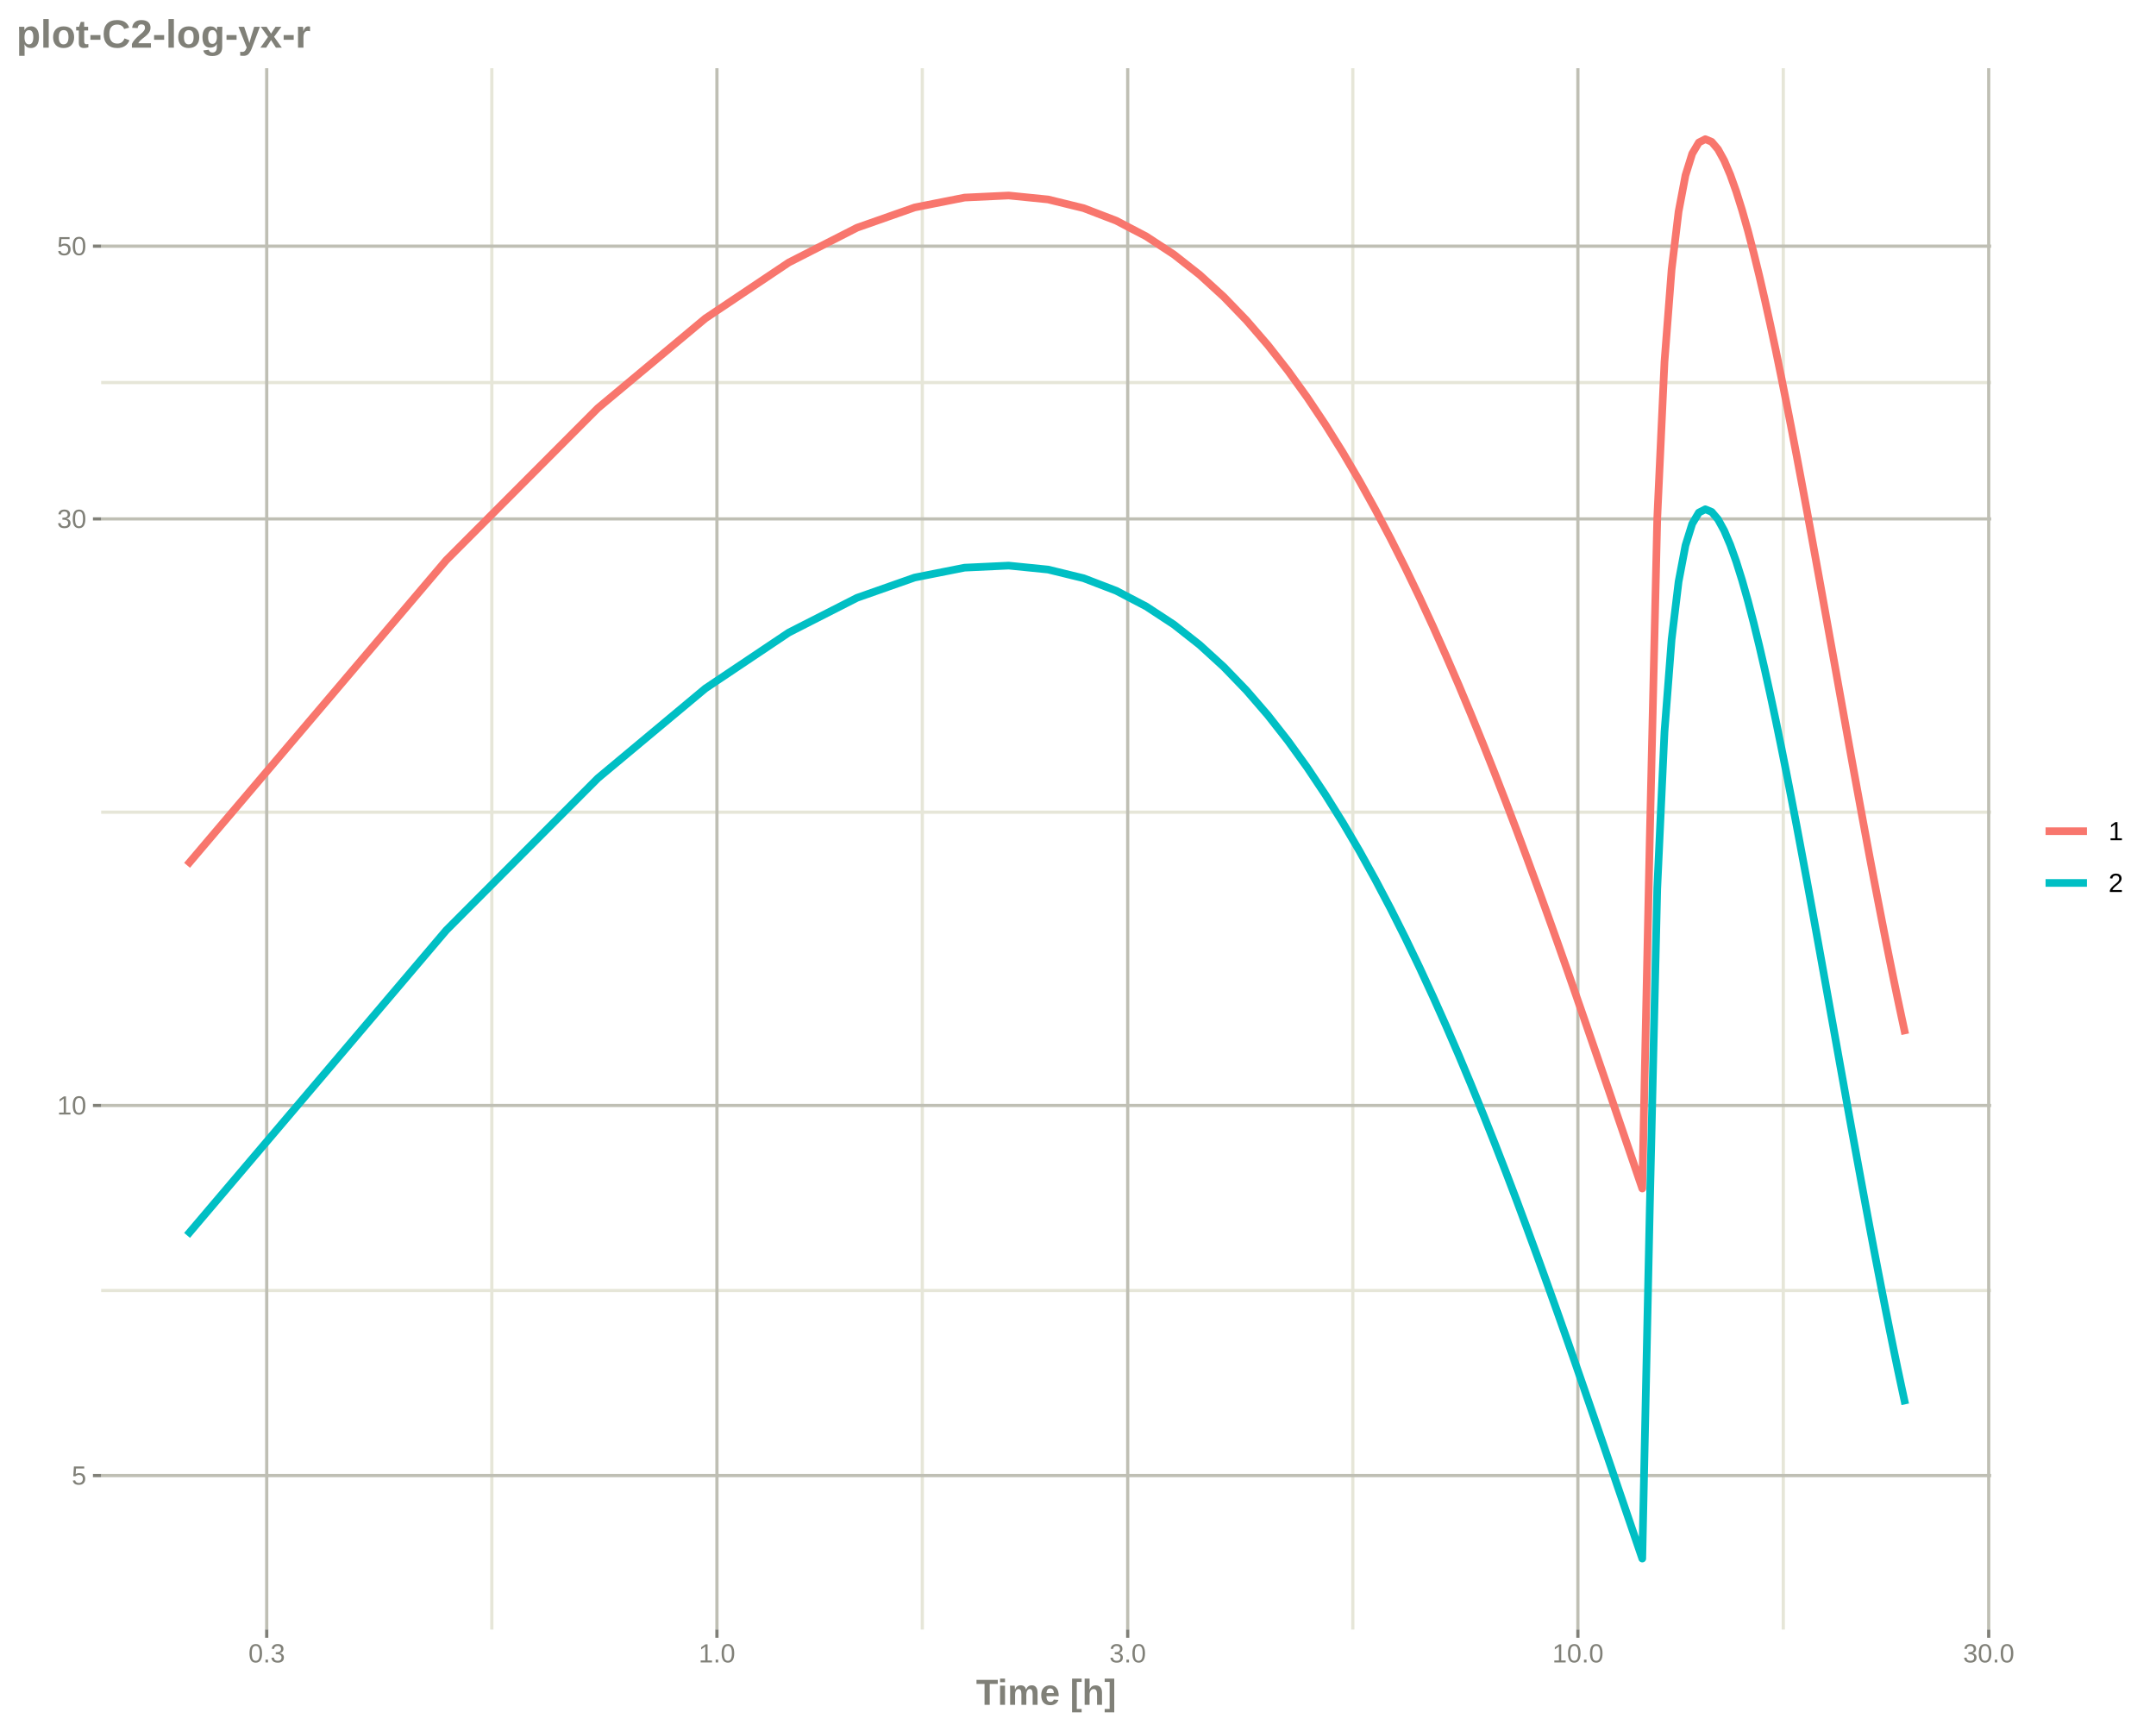
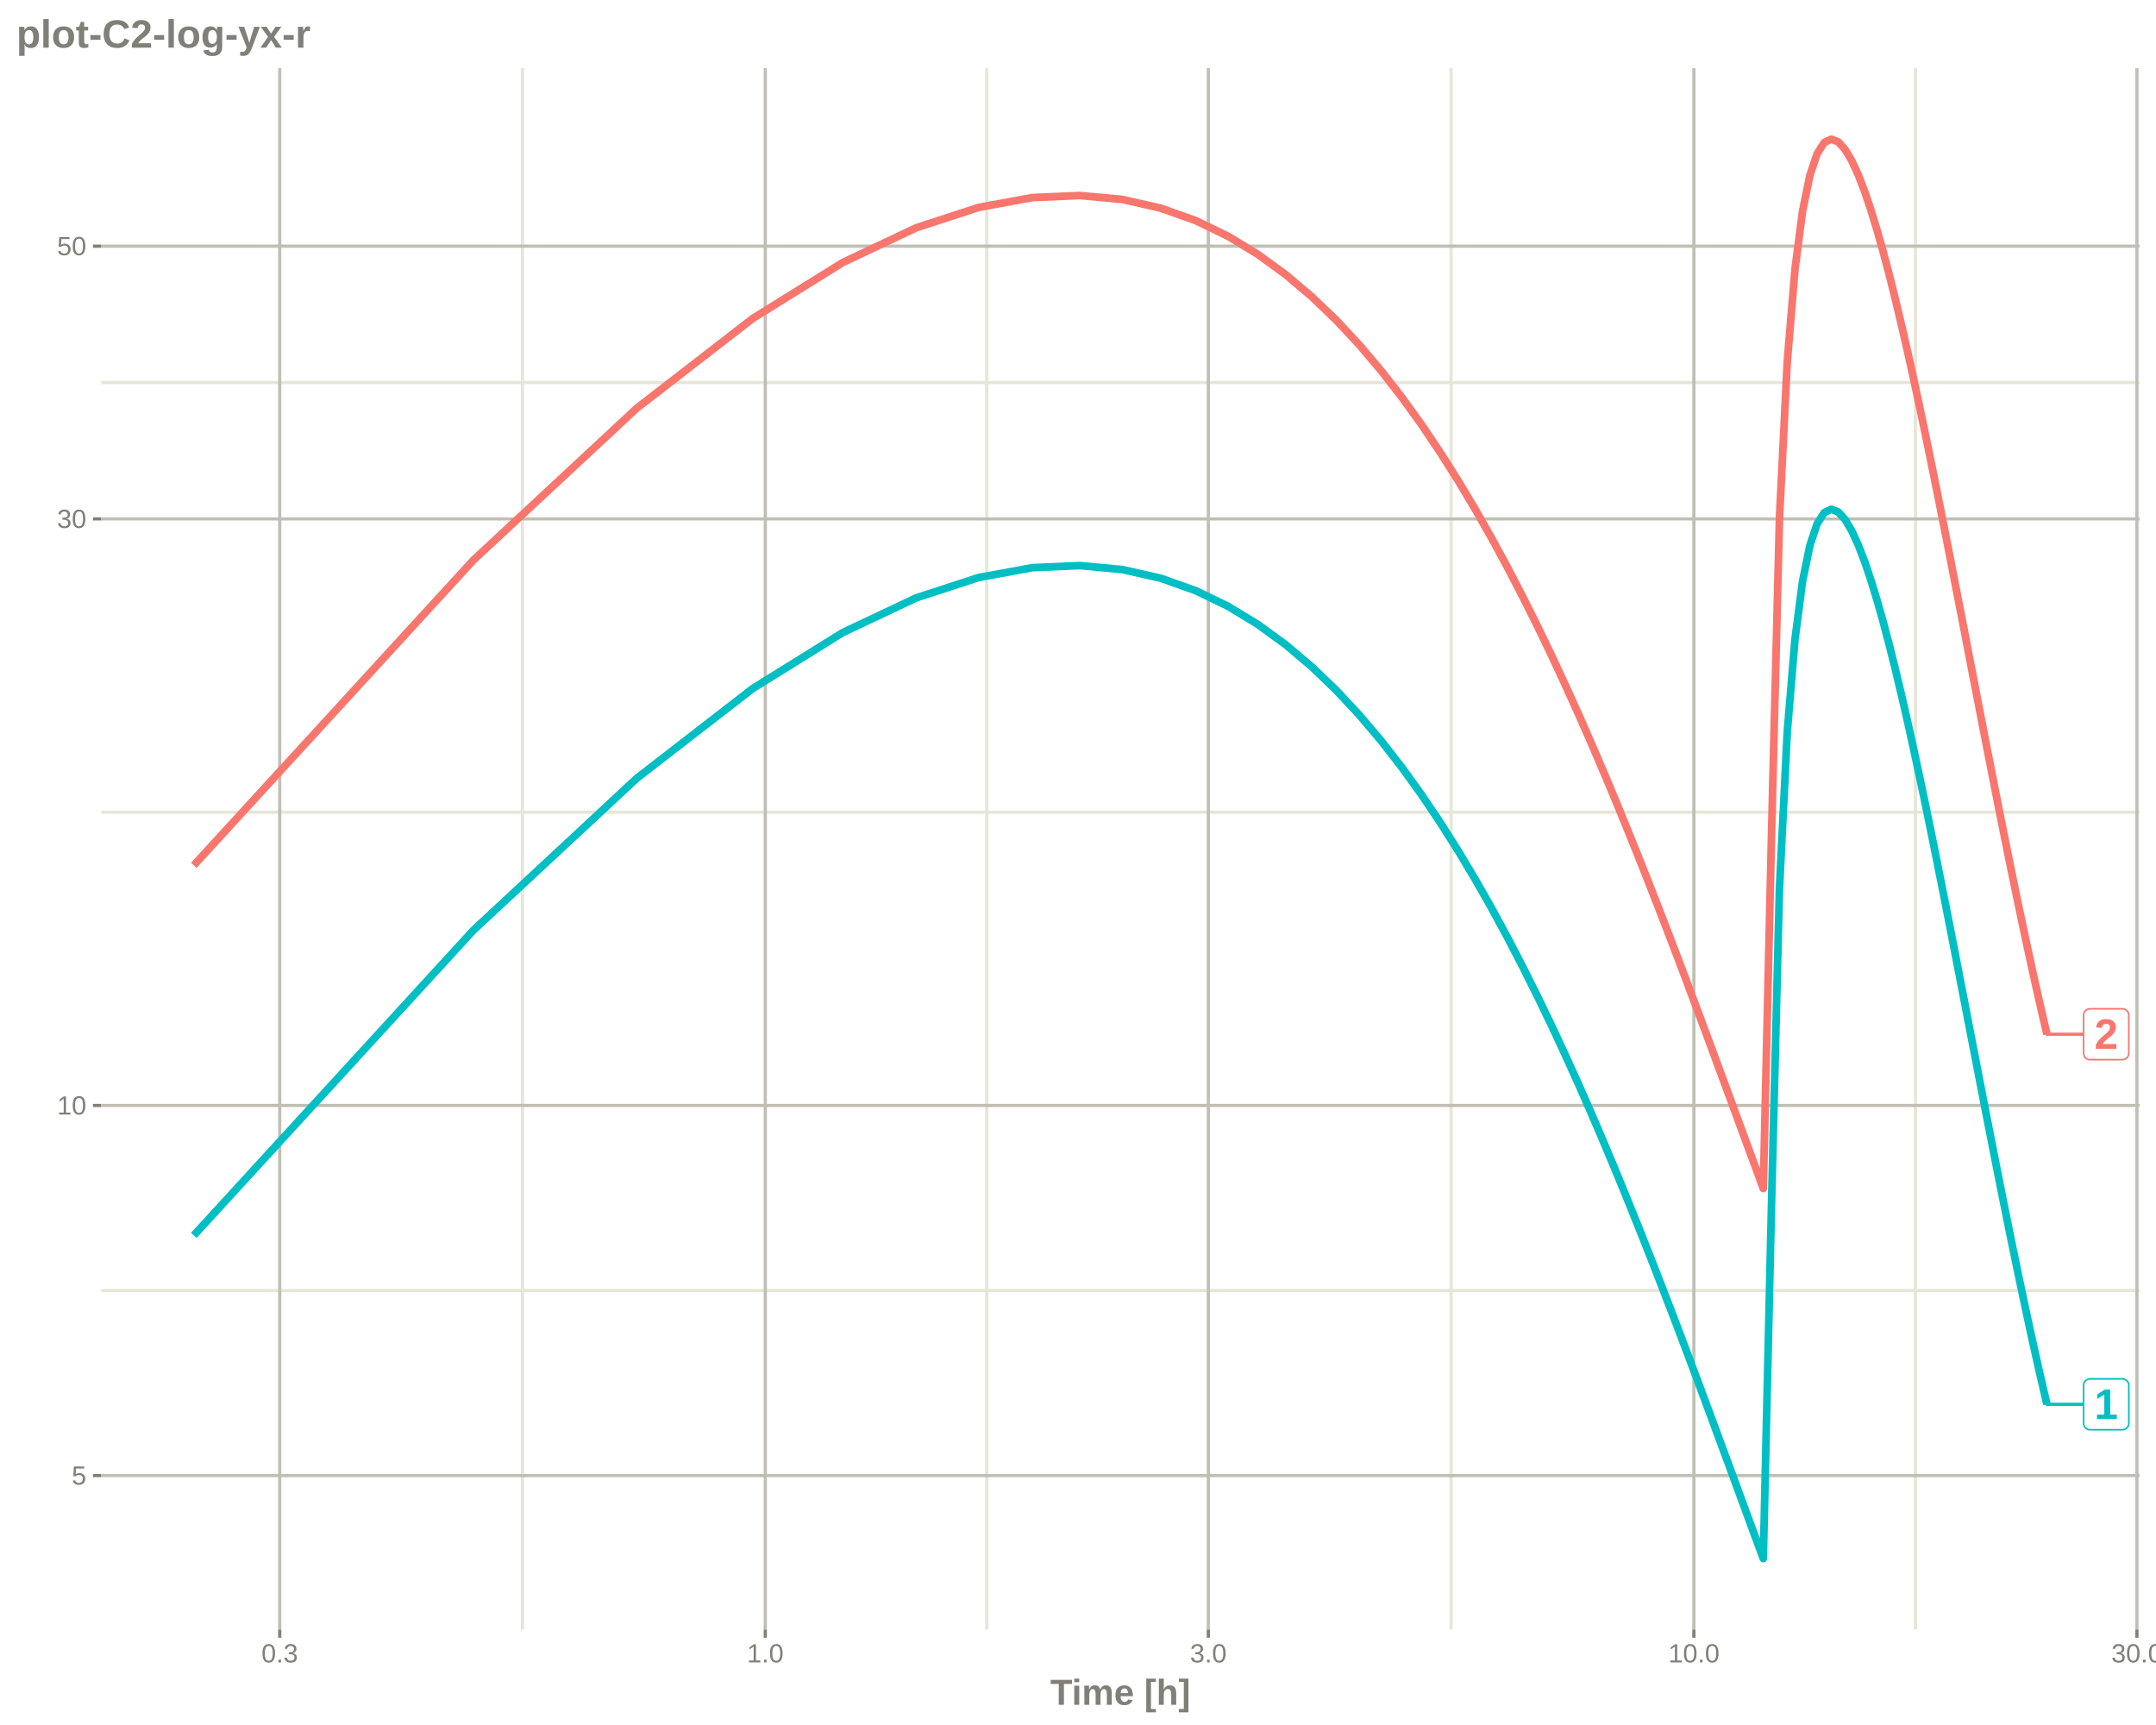
<svg xmlns="http://www.w3.org/2000/svg" viewBox="0 0 720.00 576.00">
  <defs>
    <style type="text/css">
    line, polyline, polygon, path, rect, circle {
      fill: none;
      stroke: #000000;
      stroke-linecap: round;
      stroke-linejoin: round;
      stroke-miterlimit: 10.00;
    }
  </style>
  </defs>
  <rect width="100%" height="100%" style="stroke: none; fill: #FFFFFF;" />
  <rect x="0.00" y="0.00" width="720.00" height="576.00" style="stroke-width: 1.07; stroke: #FFFFFF; fill: #FFFFFF;" />
  <defs>
-     <clipPath id="cpMzMuNzh8NjY0Ljk1fDU0NC4xM3wyMi43Nw==">
-       <rect x="33.78" y="22.77" width="631.18" height="521.36" />
+     <clipPath id="cpMzMuNzh8NzE0LjUyfDU0NC4xM3wyMi43Nw==">
+       <rect x="33.78" y="22.77" width="680.74" height="521.36" />
    </clipPath>
  </defs>
-   <rect x="33.78" y="22.77" width="631.18" height="521.36" style="stroke-width: 1.07; stroke: none; fill: #FFFFFF;" clip-path="url(#cpMzMuNzh8NjY0Ljk1fDU0NC4xM3wyMi43Nw==)" />
-   <polyline points="33.78,430.92 664.95,430.92 " style="stroke-width: 1.07; stroke: #E6E6D8; stroke-linecap: butt;" clip-path="url(#cpMzMuNzh8NjY0Ljk1fDU0NC4xM3wyMi43Nw==)" />
-   <polyline points="33.78,271.20 664.95,271.20 " style="stroke-width: 1.07; stroke: #E6E6D8; stroke-linecap: butt;" clip-path="url(#cpMzMuNzh8NjY0Ljk1fDU0NC4xM3wyMi43Nw==)" />
-   <polyline points="33.78,127.73 664.95,127.73 " style="stroke-width: 1.07; stroke: #E6E6D8; stroke-linecap: butt;" clip-path="url(#cpMzMuNzh8NjY0Ljk1fDU0NC4xM3wyMi43Nw==)" />
-   <polyline points="164.25,544.13 164.25,22.77 " style="stroke-width: 1.07; stroke: #E6E6D8; stroke-linecap: butt;" clip-path="url(#cpMzMuNzh8NjY0Ljk1fDU0NC4xM3wyMi43Nw==)" />
-   <polyline points="308.01,544.13 308.01,22.77 " style="stroke-width: 1.07; stroke: #E6E6D8; stroke-linecap: butt;" clip-path="url(#cpMzMuNzh8NjY0Ljk1fDU0NC4xM3wyMi43Nw==)" />
-   <polyline points="451.77,544.13 451.77,22.77 " style="stroke-width: 1.07; stroke: #E6E6D8; stroke-linecap: butt;" clip-path="url(#cpMzMuNzh8NjY0Ljk1fDU0NC4xM3wyMi43Nw==)" />
-   <polyline points="595.53,544.13 595.53,22.77 " style="stroke-width: 1.07; stroke: #E6E6D8; stroke-linecap: butt;" clip-path="url(#cpMzMuNzh8NjY0Ljk1fDU0NC4xM3wyMi43Nw==)" />
-   <polyline points="33.78,492.71 664.95,492.71 " style="stroke-width: 1.07; stroke: #BFBFB4; stroke-linecap: butt;" clip-path="url(#cpMzMuNzh8NjY0Ljk1fDU0NC4xM3wyMi43Nw==)" />
-   <polyline points="33.78,369.13 664.95,369.13 " style="stroke-width: 1.07; stroke: #BFBFB4; stroke-linecap: butt;" clip-path="url(#cpMzMuNzh8NjY0Ljk1fDU0NC4xM3wyMi43Nw==)" />
-   <polyline points="33.78,173.27 664.95,173.27 " style="stroke-width: 1.07; stroke: #BFBFB4; stroke-linecap: butt;" clip-path="url(#cpMzMuNzh8NjY0Ljk1fDU0NC4xM3wyMi43Nw==)" />
-   <polyline points="33.78,82.20 664.95,82.20 " style="stroke-width: 1.07; stroke: #BFBFB4; stroke-linecap: butt;" clip-path="url(#cpMzMuNzh8NjY0Ljk1fDU0NC4xM3wyMi43Nw==)" />
-   <polyline points="89.07,544.13 89.07,22.77 " style="stroke-width: 1.07; stroke: #BFBFB4; stroke-linecap: butt;" clip-path="url(#cpMzMuNzh8NjY0Ljk1fDU0NC4xM3wyMi43Nw==)" />
-   <polyline points="239.42,544.13 239.42,22.77 " style="stroke-width: 1.07; stroke: #BFBFB4; stroke-linecap: butt;" clip-path="url(#cpMzMuNzh8NjY0Ljk1fDU0NC4xM3wyMi43Nw==)" />
-   <polyline points="376.60,544.13 376.60,22.77 " style="stroke-width: 1.07; stroke: #BFBFB4; stroke-linecap: butt;" clip-path="url(#cpMzMuNzh8NjY0Ljk1fDU0NC4xM3wyMi43Nw==)" />
-   <polyline points="526.94,544.13 526.94,22.77 " style="stroke-width: 1.07; stroke: #BFBFB4; stroke-linecap: butt;" clip-path="url(#cpMzMuNzh8NjY0Ljk1fDU0NC4xM3wyMi43Nw==)" />
-   <polyline points="664.13,544.13 664.13,22.77 " style="stroke-width: 1.07; stroke: #BFBFB4; stroke-linecap: butt;" clip-path="url(#cpMzMuNzh8NjY0Ljk1fDU0NC4xM3wyMi43Nw==)" />
-   <polyline points="62.47,288.94 149.02,187.06 199.65,136.29 235.57,106.31 263.44,87.64 286.20,76.04 305.45,69.27 322.13,65.97 336.84,65.28 349.99,66.60 361.89,69.51 372.76,73.69 382.75,78.91 392.01,84.98 400.62,91.75 408.68,99.11 416.25,106.96 423.39,115.22 430.14,123.82 436.55,132.71 442.64,141.82 448.45,151.13 454.00,160.60 459.31,170.18 464.41,179.86 469.31,189.60 474.02,199.39 478.56,209.20 482.94,219.02 487.18,228.82 491.27,238.59 495.24,248.32 499.08,257.99 502.81,267.59 506.43,277.11 509.94,286.53 513.36,295.85 516.69,305.06 519.94,314.15 523.10,323.11 526.18,331.94 529.19,340.62 532.13,349.15 535.00,357.52 537.81,365.73 540.55,373.77 543.24,381.64 545.87,389.34 548.44,396.86 550.96,279.31 553.44,173.15 555.86,120.82 558.24,89.96 560.57,70.65 562.87,58.54 565.12,51.31 567.33,47.58 569.50,46.47 571.63,47.37 573.73,49.85 575.79,53.59 577.82,58.35 579.82,63.95 581.79,70.23 583.73,77.07 585.63,84.38 587.51,92.06 589.36,100.06 591.18,108.31 592.98,116.76 594.75,125.38 596.50,134.11 598.22,142.92 599.92,151.80 601.59,160.70 603.25,169.61 604.88,178.51 606.49,187.37 608.08,196.18 609.65,204.92 611.20,213.58 612.74,222.15 614.25,230.61 615.75,238.95 617.22,247.16 618.68,255.24 620.13,263.17 621.56,270.96 622.97,278.58 624.36,286.05 625.74,293.34 627.11,300.47 628.46,307.42 629.79,314.19 631.11,320.78 632.42,327.19 633.71,333.42 635.00,339.47 636.26,345.34 " style="stroke-width: 2.56; stroke: #F8766D; stroke-linecap: butt;" clip-path="url(#cpMzMuNzh8NjY0Ljk1fDU0NC4xM3wyMi43Nw==)" />
-   <polyline points="62.47,412.51 149.02,310.64 199.65,259.86 235.57,229.88 263.44,211.21 286.20,199.62 305.45,192.85 322.13,189.55 336.84,188.86 349.99,190.18 361.89,193.08 372.76,197.26 382.75,202.48 392.01,208.55 400.62,215.33 408.68,222.69 416.25,230.54 423.39,238.80 430.14,247.40 436.55,256.28 442.64,265.40 448.45,274.71 454.00,284.17 459.31,293.76 464.41,303.43 469.31,313.18 474.02,322.97 478.56,332.78 482.94,342.59 487.18,352.39 491.27,362.16 495.24,371.89 499.08,381.56 502.81,391.16 506.43,400.68 509.94,410.11 513.36,419.43 516.69,428.64 519.94,437.73 523.10,446.69 526.18,455.51 529.19,464.19 532.13,472.72 535.00,481.09 537.81,489.30 540.55,497.35 543.24,505.22 545.87,512.92 548.44,520.43 550.96,402.88 553.44,296.72 555.86,244.40 558.24,213.53 560.57,194.23 562.87,182.12 565.12,174.89 567.33,171.16 569.50,170.05 571.63,170.94 573.73,173.42 575.79,177.17 577.82,181.93 579.82,187.53 581.79,193.81 583.73,200.65 585.63,207.95 587.51,215.64 589.36,223.64 591.18,231.89 592.98,240.34 594.75,248.95 596.50,257.68 598.22,266.50 599.92,275.37 601.59,284.28 603.25,293.19 604.88,302.08 606.49,310.95 608.08,319.75 609.65,328.50 611.20,337.16 612.74,345.72 614.25,354.18 615.75,362.52 617.22,370.74 618.68,378.82 620.13,386.75 621.56,394.53 622.97,402.16 624.36,409.62 625.74,416.92 627.11,424.04 628.46,430.99 629.79,437.76 631.11,444.36 632.42,450.77 633.71,457.00 635.00,463.05 636.26,468.91 " style="stroke-width: 2.56; stroke: #00BFC4; stroke-linecap: butt;" clip-path="url(#cpMzMuNzh8NjY0Ljk1fDU0NC4xM3wyMi43Nw==)" />
+   <rect x="33.78" y="22.77" width="680.74" height="521.36" style="stroke-width: 1.07; stroke: none; fill: #FFFFFF;" clip-path="url(#cpMzMuNzh8NzE0LjUyfDU0NC4xM3wyMi43Nw==)" />
+   <polyline points="33.78,430.92 714.52,430.92 " style="stroke-width: 1.07; stroke: #E6E6D8; stroke-linecap: butt;" clip-path="url(#cpMzMuNzh8NzE0LjUyfDU0NC4xM3wyMi43Nw==)" />
+   <polyline points="33.78,271.20 714.52,271.20 " style="stroke-width: 1.07; stroke: #E6E6D8; stroke-linecap: butt;" clip-path="url(#cpMzMuNzh8NzE0LjUyfDU0NC4xM3wyMi43Nw==)" />
+   <polyline points="33.78,127.73 714.52,127.73 " style="stroke-width: 1.07; stroke: #E6E6D8; stroke-linecap: butt;" clip-path="url(#cpMzMuNzh8NzE0LjUyfDU0NC4xM3wyMi43Nw==)" />
+   <polyline points="174.49,544.13 174.49,22.77 " style="stroke-width: 1.07; stroke: #E6E6D8; stroke-linecap: butt;" clip-path="url(#cpMzMuNzh8NzE0LjUyfDU0NC4xM3wyMi43Nw==)" />
+   <polyline points="329.54,544.13 329.54,22.77 " style="stroke-width: 1.07; stroke: #E6E6D8; stroke-linecap: butt;" clip-path="url(#cpMzMuNzh8NzE0LjUyfDU0NC4xM3wyMi43Nw==)" />
+   <polyline points="484.60,544.13 484.60,22.77 " style="stroke-width: 1.07; stroke: #E6E6D8; stroke-linecap: butt;" clip-path="url(#cpMzMuNzh8NzE0LjUyfDU0NC4xM3wyMi43Nw==)" />
+   <polyline points="639.65,544.13 639.65,22.77 " style="stroke-width: 1.07; stroke: #E6E6D8; stroke-linecap: butt;" clip-path="url(#cpMzMuNzh8NzE0LjUyfDU0NC4xM3wyMi43Nw==)" />
+   <polyline points="33.78,492.71 714.52,492.71 " style="stroke-width: 1.07; stroke: #BFBFB4; stroke-linecap: butt;" clip-path="url(#cpMzMuNzh8NzE0LjUyfDU0NC4xM3wyMi43Nw==)" />
+   <polyline points="33.78,369.13 714.52,369.13 " style="stroke-width: 1.07; stroke: #BFBFB4; stroke-linecap: butt;" clip-path="url(#cpMzMuNzh8NzE0LjUyfDU0NC4xM3wyMi43Nw==)" />
+   <polyline points="33.78,173.27 714.52,173.27 " style="stroke-width: 1.07; stroke: #BFBFB4; stroke-linecap: butt;" clip-path="url(#cpMzMuNzh8NzE0LjUyfDU0NC4xM3wyMi43Nw==)" />
+   <polyline points="33.78,82.20 714.52,82.20 " style="stroke-width: 1.07; stroke: #BFBFB4; stroke-linecap: butt;" clip-path="url(#cpMzMuNzh8NzE0LjUyfDU0NC4xM3wyMi43Nw==)" />
+   <polyline points="93.42,544.13 93.42,22.77 " style="stroke-width: 1.07; stroke: #BFBFB4; stroke-linecap: butt;" clip-path="url(#cpMzMuNzh8NzE0LjUyfDU0NC4xM3wyMi43Nw==)" />
+   <polyline points="255.57,544.13 255.57,22.77 " style="stroke-width: 1.07; stroke: #BFBFB4; stroke-linecap: butt;" clip-path="url(#cpMzMuNzh8NzE0LjUyfDU0NC4xM3wyMi43Nw==)" />
+   <polyline points="403.52,544.13 403.52,22.77 " style="stroke-width: 1.07; stroke: #BFBFB4; stroke-linecap: butt;" clip-path="url(#cpMzMuNzh8NzE0LjUyfDU0NC4xM3wyMi43Nw==)" />
+   <polyline points="565.67,544.13 565.67,22.77 " style="stroke-width: 1.07; stroke: #BFBFB4; stroke-linecap: butt;" clip-path="url(#cpMzMuNzh8NzE0LjUyfDU0NC4xM3wyMi43Nw==)" />
+   <polyline points="713.63,544.13 713.63,22.77 " style="stroke-width: 1.07; stroke: #BFBFB4; stroke-linecap: butt;" clip-path="url(#cpMzMuNzh8NzE0LjUyfDU0NC4xM3wyMi43Nw==)" />
+   <polyline points="64.72,288.94 158.07,187.06 212.68,136.29 251.42,106.31 281.47,87.64 306.03,76.04 326.79,69.27 344.77,65.97 360.64,65.28 374.82,66.60 387.66,69.51 399.38,73.69 410.16,78.91 420.14,84.98 429.43,91.75 438.12,99.11 446.29,106.96 453.99,115.22 461.27,123.82 468.18,132.71 474.75,141.82 481.01,151.13 487.00,160.60 492.73,170.18 498.23,179.86 503.51,189.60 508.59,199.39 513.49,209.20 518.22,219.02 522.78,228.82 527.20,238.59 531.48,248.32 535.62,257.99 539.64,267.59 543.54,277.11 547.34,286.53 551.03,295.85 554.62,305.06 558.12,314.15 561.53,323.11 564.85,331.94 568.10,340.62 571.27,349.15 574.36,357.52 577.39,365.73 580.35,373.77 583.25,381.64 586.08,389.34 588.86,396.86 591.58,279.31 594.25,173.15 596.86,120.82 599.43,89.96 601.94,70.65 604.42,58.54 606.84,51.31 609.23,47.58 611.57,46.47 613.87,47.37 616.13,49.85 618.36,53.59 620.55,58.35 622.71,63.95 624.83,70.23 626.91,77.07 628.97,84.38 631.00,92.06 632.99,100.06 634.96,108.31 636.90,116.76 638.81,125.38 640.69,134.11 642.55,142.92 644.38,151.80 646.19,160.70 647.97,169.61 649.73,178.51 651.47,187.37 653.18,196.18 654.88,204.92 656.55,213.58 658.20,222.15 659.84,230.61 661.45,238.95 663.04,247.16 664.62,255.24 666.18,263.17 667.71,270.96 669.24,278.58 670.74,286.05 672.23,293.34 673.70,300.47 675.16,307.42 676.60,314.19 678.02,320.78 679.43,327.19 680.83,333.42 682.21,339.47 683.58,345.34 " style="stroke-width: 2.56; stroke: #F8766D; stroke-linecap: butt;" clip-path="url(#cpMzMuNzh8NzE0LjUyfDU0NC4xM3wyMi43Nw==)" />
+   <polyline points="64.72,412.51 158.07,310.64 212.68,259.86 251.42,229.88 281.47,211.21 306.03,199.62 326.79,192.85 344.77,189.55 360.64,188.86 374.82,190.18 387.66,193.08 399.38,197.26 410.16,202.48 420.14,208.55 429.43,215.33 438.12,222.69 446.29,230.54 453.99,238.80 461.27,247.40 468.18,256.28 474.75,265.40 481.01,274.71 487.00,284.17 492.73,293.76 498.23,303.43 503.51,313.18 508.59,322.97 513.49,332.78 518.22,342.59 522.78,352.39 527.20,362.16 531.48,371.89 535.62,381.56 539.64,391.16 543.54,400.68 547.34,410.11 551.03,419.43 554.62,428.64 558.12,437.73 561.53,446.69 564.85,455.51 568.10,464.19 571.27,472.72 574.36,481.09 577.39,489.30 580.35,497.35 583.25,505.22 586.08,512.92 588.86,520.43 591.58,402.88 594.25,296.72 596.86,244.40 599.43,213.53 601.94,194.23 604.42,182.12 606.84,174.89 609.23,171.16 611.57,170.05 613.87,170.94 616.13,173.42 618.36,177.17 620.55,181.93 622.71,187.53 624.83,193.81 626.91,200.65 628.97,207.95 631.00,215.64 632.99,223.64 634.96,231.89 636.90,240.34 638.81,248.95 640.69,257.68 642.55,266.50 644.38,275.37 646.19,284.28 647.97,293.19 649.73,302.08 651.47,310.95 653.18,319.75 654.88,328.50 656.55,337.16 658.20,345.72 659.84,354.18 661.45,362.52 663.04,370.74 664.62,378.82 666.18,386.75 667.71,394.53 669.24,402.16 670.74,409.62 672.23,416.92 673.70,424.04 675.16,430.99 676.60,437.76 678.02,444.36 679.43,450.77 680.83,457.00 682.21,463.05 683.58,468.91 " style="stroke-width: 2.56; stroke: #00BFC4; stroke-linecap: butt;" clip-path="url(#cpMzMuNzh8NzE0LjUyfDU0NC4xM3wyMi43Nw==)" />
+   <line x1="695.81" y1="468.91" x2="683.58" y2="468.91" style="stroke-width: 1.07; stroke: #00BFC4;" clip-path="url(#cpMzMuNzh8NzE0LjUyfDU0NC4xM3wyMi43Nw==)" />
+   <polygon points="697.97,477.41 708.76,477.41 708.67,477.40 709.02,477.39 709.36,477.32 709.69,477.20 709.99,477.02 710.26,476.80 710.49,476.54 710.67,476.25 710.81,475.93 710.89,475.59 710.92,475.25 710.92,475.25 710.92,462.58 710.92,462.58 710.89,462.24 710.81,461.90 710.67,461.58 710.49,461.29 710.26,461.03 709.99,460.81 709.69,460.63 709.36,460.51 709.02,460.44 708.76,460.42 697.97,460.42 698.23,460.44 697.89,460.43 697.54,460.47 697.21,460.56 696.89,460.71 696.61,460.91 696.36,461.15 696.15,461.43 695.99,461.74 695.88,462.07 695.82,462.41 695.81,462.58 695.81,475.25 695.82,475.07 695.82,475.42 695.88,475.76 695.99,476.09 696.15,476.40 696.36,476.68 696.61,476.92 696.89,477.12 697.21,477.27 697.54,477.36 697.89,477.40 " style="stroke-width: 0.53; stroke: #00BFC4; fill: #FFFFFF;" clip-path="url(#cpMzMuNzh8NzE0LjUyfDU0NC4xM3wyMi43Nw==)" />
+   <g clip-path="url(#cpMzMuNzh8NzE0LjUyfDU0NC4xM3wyMi43Nw==)">
+     <text x="699.41" y="473.81" style="font-size: 14.23px; font-weight: bold; fill: #00BFC4; font-family: Liberation Sans;" textLength="7.91px" lengthAdjust="spacingAndGlyphs">1</text>
+   </g>
+   <line x1="695.81" y1="345.34" x2="683.58" y2="345.34" style="stroke-width: 1.07; stroke: #F8766D;" clip-path="url(#cpMzMuNzh8NzE0LjUyfDU0NC4xM3wyMi43Nw==)" />
+   <polygon points="697.97,353.83 708.76,353.83 708.67,353.83 709.02,353.81 709.36,353.74 709.69,353.62 709.99,353.45 710.26,353.23 710.49,352.97 710.67,352.67 710.81,352.35 710.89,352.02 710.92,351.67 710.92,351.67 710.92,339.01 710.92,339.01 710.89,338.66 710.81,338.32 710.67,338.00 710.49,337.71 710.26,337.45 709.99,337.23 709.69,337.06 709.36,336.93 709.02,336.86 708.76,336.85 697.97,336.85 698.23,336.86 697.89,336.85 697.54,336.89 697.21,336.99 696.89,337.14 696.61,337.34 696.36,337.58 696.15,337.85 695.99,338.16 695.88,338.49 695.82,338.83 695.81,339.01 695.81,351.67 695.82,351.50 695.82,351.84 695.88,352.19 695.99,352.52 696.15,352.82 696.36,353.10 696.61,353.34 696.89,353.54 697.21,353.69 697.54,353.79 697.89,353.83 " style="stroke-width: 0.53; stroke: #F8766D; fill: #FFFFFF;" clip-path="url(#cpMzMuNzh8NzE0LjUyfDU0NC4xM3wyMi43Nw==)" />
+   <g clip-path="url(#cpMzMuNzh8NzE0LjUyfDU0NC4xM3wyMi43Nw==)">
+     <text x="699.41" y="350.23" style="font-size: 14.23px; font-weight: bold; fill: #F8766D; font-family: Liberation Sans;" textLength="7.91px" lengthAdjust="spacingAndGlyphs">2</text>
+   </g>
  <defs>
    <clipPath id="cpMC4wMHw3MjAuMDB8NTc2LjAwfDAuMDA=">
      <rect x="0.00" y="0.00" width="720.00" height="576.00" />
    </clipPath>
  </defs>
  <g clip-path="url(#cpMC4wMHw3MjAuMDB8NTc2LjAwfDAuMDA=)">
    <text x="23.95" y="495.73" style="font-size: 8.80px; fill: #808078; font-family: Liberation Sans;" textLength="4.89px" lengthAdjust="spacingAndGlyphs">5</text>
  </g>
  <g clip-path="url(#cpMC4wMHw3MjAuMDB8NTc2LjAwfDAuMDA=)">
    <text x="19.06" y="372.15" style="font-size: 8.80px; fill: #808078; font-family: Liberation Sans;" textLength="9.78px" lengthAdjust="spacingAndGlyphs">10</text>
  </g>
  <g clip-path="url(#cpMC4wMHw3MjAuMDB8NTc2LjAwfDAuMDA=)">
    <text x="19.06" y="176.29" style="font-size: 8.80px; fill: #808078; font-family: Liberation Sans;" textLength="9.78px" lengthAdjust="spacingAndGlyphs">30</text>
  </g>
  <g clip-path="url(#cpMC4wMHw3MjAuMDB8NTc2LjAwfDAuMDA=)">
    <text x="19.06" y="85.22" style="font-size: 8.80px; fill: #808078; font-family: Liberation Sans;" textLength="9.78px" lengthAdjust="spacingAndGlyphs">50</text>
  </g>
  <polyline points="31.04,492.71 33.78,492.71 " style="stroke-width: 1.07; stroke: #808078; stroke-linecap: butt;" clip-path="url(#cpMC4wMHw3MjAuMDB8NTc2LjAwfDAuMDA=)" />
  <polyline points="31.04,369.13 33.78,369.13 " style="stroke-width: 1.07; stroke: #808078; stroke-linecap: butt;" clip-path="url(#cpMC4wMHw3MjAuMDB8NTc2LjAwfDAuMDA=)" />
  <polyline points="31.04,173.27 33.78,173.27 " style="stroke-width: 1.07; stroke: #808078; stroke-linecap: butt;" clip-path="url(#cpMC4wMHw3MjAuMDB8NTc2LjAwfDAuMDA=)" />
  <polyline points="31.04,82.20 33.78,82.20 " style="stroke-width: 1.07; stroke: #808078; stroke-linecap: butt;" clip-path="url(#cpMC4wMHw3MjAuMDB8NTc2LjAwfDAuMDA=)" />
-   <polyline points="89.07,546.87 89.07,544.13 " style="stroke-width: 1.07; stroke: #808078; stroke-linecap: butt;" clip-path="url(#cpMC4wMHw3MjAuMDB8NTc2LjAwfDAuMDA=)" />
-   <polyline points="239.42,546.87 239.42,544.13 " style="stroke-width: 1.07; stroke: #808078; stroke-linecap: butt;" clip-path="url(#cpMC4wMHw3MjAuMDB8NTc2LjAwfDAuMDA=)" />
-   <polyline points="376.60,546.87 376.60,544.13 " style="stroke-width: 1.07; stroke: #808078; stroke-linecap: butt;" clip-path="url(#cpMC4wMHw3MjAuMDB8NTc2LjAwfDAuMDA=)" />
-   <polyline points="526.94,546.87 526.94,544.13 " style="stroke-width: 1.07; stroke: #808078; stroke-linecap: butt;" clip-path="url(#cpMC4wMHw3MjAuMDB8NTc2LjAwfDAuMDA=)" />
-   <polyline points="664.13,546.87 664.13,544.13 " style="stroke-width: 1.07; stroke: #808078; stroke-linecap: butt;" clip-path="url(#cpMC4wMHw3MjAuMDB8NTc2LjAwfDAuMDA=)" />
+   <polyline points="93.42,546.87 93.42,544.13 " style="stroke-width: 1.07; stroke: #808078; stroke-linecap: butt;" clip-path="url(#cpMC4wMHw3MjAuMDB8NTc2LjAwfDAuMDA=)" />
+   <polyline points="255.57,546.87 255.57,544.13 " style="stroke-width: 1.07; stroke: #808078; stroke-linecap: butt;" clip-path="url(#cpMC4wMHw3MjAuMDB8NTc2LjAwfDAuMDA=)" />
+   <polyline points="403.52,546.87 403.52,544.13 " style="stroke-width: 1.07; stroke: #808078; stroke-linecap: butt;" clip-path="url(#cpMC4wMHw3MjAuMDB8NTc2LjAwfDAuMDA=)" />
+   <polyline points="565.67,546.87 565.67,544.13 " style="stroke-width: 1.07; stroke: #808078; stroke-linecap: butt;" clip-path="url(#cpMC4wMHw3MjAuMDB8NTc2LjAwfDAuMDA=)" />
+   <polyline points="713.63,546.87 713.63,544.13 " style="stroke-width: 1.07; stroke: #808078; stroke-linecap: butt;" clip-path="url(#cpMC4wMHw3MjAuMDB8NTc2LjAwfDAuMDA=)" />
  <g clip-path="url(#cpMC4wMHw3MjAuMDB8NTc2LjAwfDAuMDA=)">
-     <text x="82.97" y="555.11" style="font-size: 8.80px; fill: #808078; font-family: Liberation Sans;" textLength="12.22px" lengthAdjust="spacingAndGlyphs">0.3</text>
+     <text x="87.31" y="555.11" style="font-size: 8.80px; fill: #808078; font-family: Liberation Sans;" textLength="12.22px" lengthAdjust="spacingAndGlyphs">0.3</text>
  </g>
  <g clip-path="url(#cpMC4wMHw3MjAuMDB8NTc2LjAwfDAuMDA=)">
-     <text x="233.31" y="555.11" style="font-size: 8.80px; fill: #808078; font-family: Liberation Sans;" textLength="12.22px" lengthAdjust="spacingAndGlyphs">1.0</text>
+     <text x="249.46" y="555.11" style="font-size: 8.80px; fill: #808078; font-family: Liberation Sans;" textLength="12.22px" lengthAdjust="spacingAndGlyphs">1.0</text>
  </g>
  <g clip-path="url(#cpMC4wMHw3MjAuMDB8NTc2LjAwfDAuMDA=)">
-     <text x="370.49" y="555.11" style="font-size: 8.80px; fill: #808078; font-family: Liberation Sans;" textLength="12.22px" lengthAdjust="spacingAndGlyphs">3.0</text>
+     <text x="397.41" y="555.11" style="font-size: 8.80px; fill: #808078; font-family: Liberation Sans;" textLength="12.22px" lengthAdjust="spacingAndGlyphs">3.0</text>
  </g>
  <g clip-path="url(#cpMC4wMHw3MjAuMDB8NTc2LjAwfDAuMDA=)">
-     <text x="518.39" y="555.11" style="font-size: 8.80px; fill: #808078; font-family: Liberation Sans;" textLength="17.11px" lengthAdjust="spacingAndGlyphs">10.0</text>
+     <text x="557.12" y="555.11" style="font-size: 8.80px; fill: #808078; font-family: Liberation Sans;" textLength="17.11px" lengthAdjust="spacingAndGlyphs">10.0</text>
  </g>
  <g clip-path="url(#cpMC4wMHw3MjAuMDB8NTc2LjAwfDAuMDA=)">
-     <text x="655.57" y="555.11" style="font-size: 8.80px; fill: #808078; font-family: Liberation Sans;" textLength="17.11px" lengthAdjust="spacingAndGlyphs">30.0</text>
+     <text x="705.08" y="555.11" style="font-size: 8.80px; fill: #808078; font-family: Liberation Sans;" textLength="17.11px" lengthAdjust="spacingAndGlyphs">30.0</text>
  </g>
  <g clip-path="url(#cpMC4wMHw3MjAuMDB8NTc2LjAwfDAuMDA=)">
-     <text x="325.96" y="569.26" style="font-size: 12.10px; font-weight: bold; fill: #808078; font-family: Liberation Sans;" textLength="46.81px" lengthAdjust="spacingAndGlyphs">Time [h]</text>
-   </g>
-   <rect x="675.91" y="257.95" width="38.61" height="51.00" style="stroke-width: 1.07; stroke: none; fill: #FFFFFF;" clip-path="url(#cpMC4wMHw3MjAuMDB8NTc2LjAwfDAuMDA=)" />
-   <rect x="681.39" y="268.91" width="17.28" height="17.28" style="stroke-width: 1.07; stroke: none; fill: #FFFFFF;" clip-path="url(#cpMC4wMHw3MjAuMDB8NTc2LjAwfDAuMDA=)" />
-   <line x1="683.12" y1="277.55" x2="696.94" y2="277.55" style="stroke-width: 2.56; stroke: #F8766D; stroke-linecap: butt;" clip-path="url(#cpMC4wMHw3MjAuMDB8NTc2LjAwfDAuMDA=)" />
-   <rect x="681.39" y="286.19" width="17.28" height="17.28" style="stroke-width: 1.07; stroke: none; fill: #FFFFFF;" clip-path="url(#cpMC4wMHw3MjAuMDB8NTc2LjAwfDAuMDA=)" />
-   <line x1="683.12" y1="294.83" x2="696.94" y2="294.83" style="stroke-width: 2.56; stroke: #00BFC4; stroke-linecap: butt;" clip-path="url(#cpMC4wMHw3MjAuMDB8NTc2LjAwfDAuMDA=)" />
-   <g clip-path="url(#cpMC4wMHw3MjAuMDB8NTc2LjAwfDAuMDA=)">
-     <text x="704.15" y="280.57" style="font-size: 8.80px; font-family: Liberation Sans;" textLength="4.89px" lengthAdjust="spacingAndGlyphs">1</text>
-   </g>
-   <g clip-path="url(#cpMC4wMHw3MjAuMDB8NTc2LjAwfDAuMDA=)">
-     <text x="704.15" y="297.85" style="font-size: 8.80px; font-family: Liberation Sans;" textLength="4.89px" lengthAdjust="spacingAndGlyphs">2</text>
+     <text x="350.74" y="569.26" style="font-size: 12.10px; font-weight: bold; fill: #808078; font-family: Liberation Sans;" textLength="46.81px" lengthAdjust="spacingAndGlyphs">Time [h]</text>
  </g>
  <g clip-path="url(#cpMC4wMHw3MjAuMDB8NTc2LjAwfDAuMDA=)">
    <text x="5.48" y="15.92" style="font-size: 13.20px; font-weight: bold; fill: #808078; font-family: Liberation Sans;" textLength="98.16px" lengthAdjust="spacingAndGlyphs">plot-C2-log-yx-r</text>
  </g>
</svg>
